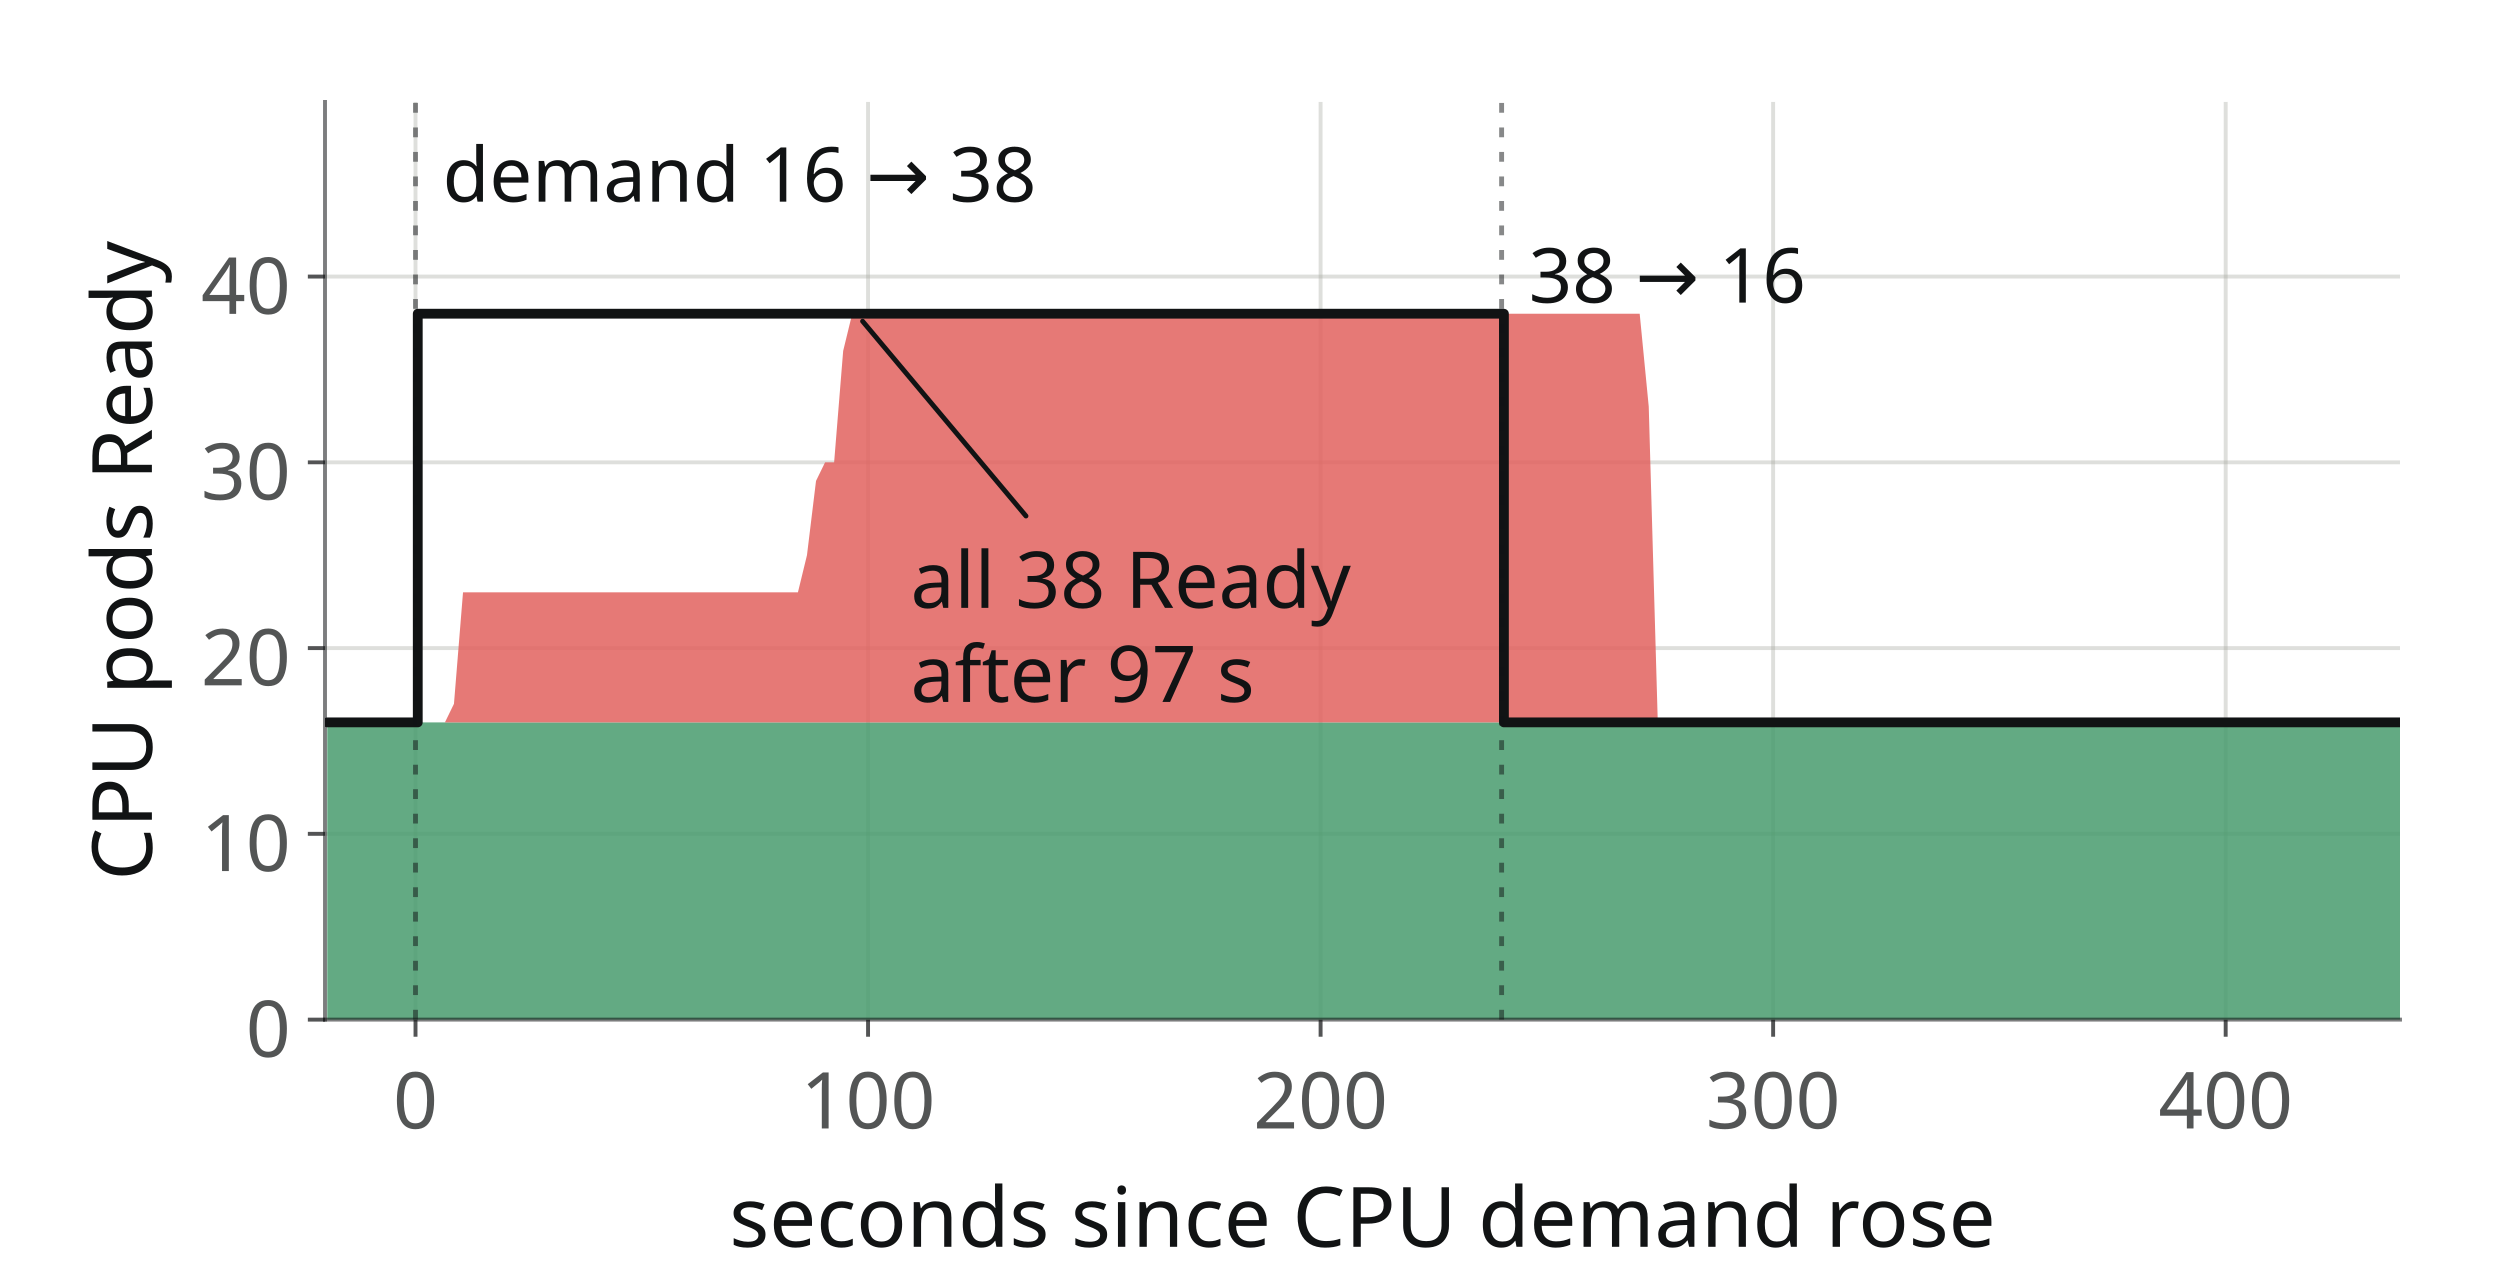
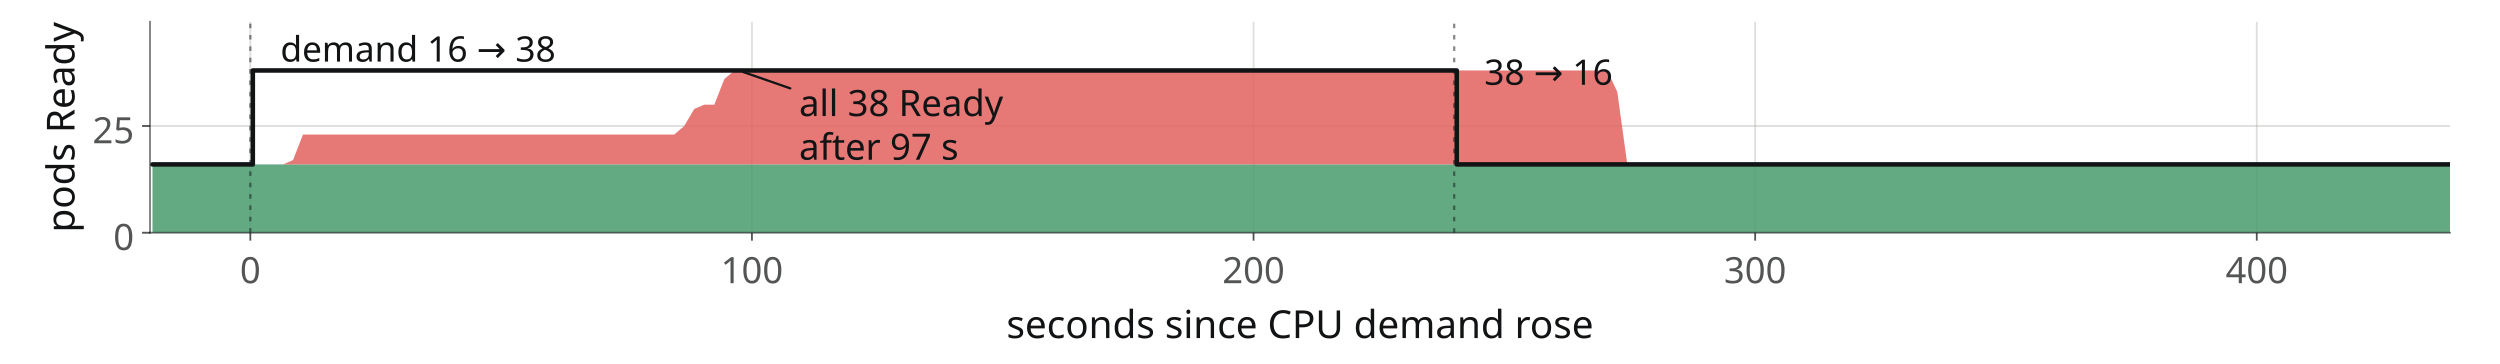
- <svg xmlns="http://www.w3.org/2000/svg" xmlns:xlink="http://www.w3.org/1999/xlink" viewBox="0 0 510 260" version="1.1">
+ <svg xmlns="http://www.w3.org/2000/svg" xmlns:xlink="http://www.w3.org/1999/xlink" viewBox="0 0 1100 160" version="1.1">
  <defs>
    <style type="text/css">*{stroke-linejoin: round; stroke-linecap: butt}</style>
  </defs>
  <g id="figure_1">
    <g id="patch_1">
-       <path d="M 0 260  L 510 260  L 510 0  L 0 0  L 0 260  z " style="fill: none" />
+       <path d="M 0 160  L 1100 160  L 1100 0  L 0 0  L 0 160  z " style="fill: none" />
    </g>
    <g id="axes_1">
      <g id="patch_2">
-         <path d="M 66.3 208  L 489.6 208  L 489.6 20.8  L 66.3 20.8  L 66.3 208  z " style="fill: none" />
+         <path d="M 66 102.4  L 1078 102.4  L 1078 9.6  L 66 9.6  L 66 102.4  z " style="fill: none" />
      </g>
      <g id="matplotlib.axis_1">
        <g id="xtick_1">
          <g id="line2d_1">
-             <path d="M 84.764 208  L 84.764 20.8  " clip-path="url(#pef8123cdf9)" style="fill: none; stroke: #a1a39a; stroke-opacity: 0.35; stroke-width: 0.8; stroke-linecap: round" />
+             <path d="M 110.142 102.4  L 110.142 9.6  " clip-path="url(#p34dd27499a)" style="fill: none; stroke: #a1a39a; stroke-opacity: 0.35; stroke-width: 0.8; stroke-linecap: round" />
          </g>
          <g id="line2d_2">
            <defs>
-               <path id="m167aa34cc9" d="M 0 0  L 0 3.5  " style="stroke: #111314; stroke-opacity: 0.72; stroke-width: 0.8" />
+               <path id="m37e2804819" d="M 0 0  L 0 3.5  " style="stroke: #111314; stroke-opacity: 0.72; stroke-width: 0.8" />
            </defs>
            <g>
-               <use xlink:href="#m167aa34cc9" x="84.764" y="208" style="fill: #111314; fill-opacity: 0.72; stroke: #111314; stroke-opacity: 0.72; stroke-width: 0.8" />
+               <use xlink:href="#m37e2804819" x="110.142" y="102.4" style="fill: #111314; fill-opacity: 0.72; stroke: #111314; stroke-opacity: 0.72; stroke-width: 0.8" />
            </g>
          </g>
          <g id="text_1">
-             <text style="font-size: 16px; font-family: 'Figtree'; text-anchor: middle; fill: #111314; opacity: 0.72" x="84.764" y="230.2" transform="rotate(-0 84.76369 230.2)">0</text>
+             <text style="font-size: 16px; font-family: 'Figtree'; text-anchor: middle; fill: #111314; opacity: 0.72" x="110.142" y="124.6" transform="rotate(-0 110.1419 124.6)">0</text>
          </g>
        </g>
        <g id="xtick_2">
          <g id="line2d_3">
-             <path d="M 177.082 208  L 177.082 20.8  " clip-path="url(#pef8123cdf9)" style="fill: none; stroke: #a1a39a; stroke-opacity: 0.35; stroke-width: 0.8; stroke-linecap: round" />
+             <path d="M 330.851 102.4  L 330.851 9.6  " clip-path="url(#p34dd27499a)" style="fill: none; stroke: #a1a39a; stroke-opacity: 0.35; stroke-width: 0.8; stroke-linecap: round" />
          </g>
          <g id="line2d_4">
            <g>
-               <use xlink:href="#m167aa34cc9" x="177.082" y="208" style="fill: #111314; fill-opacity: 0.72; stroke: #111314; stroke-opacity: 0.72; stroke-width: 0.8" />
+               <use xlink:href="#m37e2804819" x="330.851" y="102.4" style="fill: #111314; fill-opacity: 0.72; stroke: #111314; stroke-opacity: 0.72; stroke-width: 0.8" />
            </g>
          </g>
          <g id="text_2">
-             <text style="font-size: 16px; font-family: 'Figtree'; text-anchor: middle; fill: #111314; opacity: 0.72" x="177.082" y="230.2" transform="rotate(-0 177.0822 230.2)">100</text>
+             <text style="font-size: 16px; font-family: 'Figtree'; text-anchor: middle; fill: #111314; opacity: 0.72" x="330.851" y="124.6" transform="rotate(-0 330.8513 124.6)">100</text>
          </g>
        </g>
        <g id="xtick_3">
          <g id="line2d_5">
-             <path d="M 269.401 208  L 269.401 20.8  " clip-path="url(#pef8123cdf9)" style="fill: none; stroke: #a1a39a; stroke-opacity: 0.35; stroke-width: 0.8; stroke-linecap: round" />
+             <path d="M 551.561 102.4  L 551.561 9.6  " clip-path="url(#p34dd27499a)" style="fill: none; stroke: #a1a39a; stroke-opacity: 0.35; stroke-width: 0.8; stroke-linecap: round" />
          </g>
          <g id="line2d_6">
            <g>
-               <use xlink:href="#m167aa34cc9" x="269.401" y="208" style="fill: #111314; fill-opacity: 0.72; stroke: #111314; stroke-opacity: 0.72; stroke-width: 0.8" />
+               <use xlink:href="#m37e2804819" x="551.561" y="102.4" style="fill: #111314; fill-opacity: 0.72; stroke: #111314; stroke-opacity: 0.72; stroke-width: 0.8" />
            </g>
          </g>
          <g id="text_3">
-             <text style="font-size: 16px; font-family: 'Figtree'; text-anchor: middle; fill: #111314; opacity: 0.72" x="269.401" y="230.2" transform="rotate(-0 269.4006 230.2)">200</text>
+             <text style="font-size: 16px; font-family: 'Figtree'; text-anchor: middle; fill: #111314; opacity: 0.72" x="551.561" y="124.6" transform="rotate(-0 551.5606 124.6)">200</text>
          </g>
        </g>
        <g id="xtick_4">
          <g id="line2d_7">
-             <path d="M 361.719 208  L 361.719 20.8  " clip-path="url(#pef8123cdf9)" style="fill: none; stroke: #a1a39a; stroke-opacity: 0.35; stroke-width: 0.8; stroke-linecap: round" />
+             <path d="M 772.27 102.4  L 772.27 9.6  " clip-path="url(#p34dd27499a)" style="fill: none; stroke: #a1a39a; stroke-opacity: 0.35; stroke-width: 0.8; stroke-linecap: round" />
          </g>
          <g id="line2d_8">
            <g>
-               <use xlink:href="#m167aa34cc9" x="361.719" y="208" style="fill: #111314; fill-opacity: 0.72; stroke: #111314; stroke-opacity: 0.72; stroke-width: 0.8" />
+               <use xlink:href="#m37e2804819" x="772.27" y="102.4" style="fill: #111314; fill-opacity: 0.72; stroke: #111314; stroke-opacity: 0.72; stroke-width: 0.8" />
            </g>
          </g>
          <g id="text_4">
-             <text style="font-size: 16px; font-family: 'Figtree'; text-anchor: middle; fill: #111314; opacity: 0.72" x="361.719" y="230.2" transform="rotate(-0 361.7191 230.2)">300</text>
+             <text style="font-size: 16px; font-family: 'Figtree'; text-anchor: middle; fill: #111314; opacity: 0.72" x="772.27" y="124.6" transform="rotate(-0 772.27 124.6)">300</text>
          </g>
        </g>
        <g id="xtick_5">
          <g id="line2d_9">
-             <path d="M 454.038 208  L 454.038 20.8  " clip-path="url(#pef8123cdf9)" style="fill: none; stroke: #a1a39a; stroke-opacity: 0.35; stroke-width: 0.8; stroke-linecap: round" />
+             <path d="M 992.979 102.4  L 992.979 9.6  " clip-path="url(#p34dd27499a)" style="fill: none; stroke: #a1a39a; stroke-opacity: 0.35; stroke-width: 0.8; stroke-linecap: round" />
          </g>
          <g id="line2d_10">
            <g>
-               <use xlink:href="#m167aa34cc9" x="454.038" y="208" style="fill: #111314; fill-opacity: 0.72; stroke: #111314; stroke-opacity: 0.72; stroke-width: 0.8" />
+               <use xlink:href="#m37e2804819" x="992.979" y="102.4" style="fill: #111314; fill-opacity: 0.72; stroke: #111314; stroke-opacity: 0.72; stroke-width: 0.8" />
            </g>
          </g>
          <g id="text_5">
-             <text style="font-size: 16px; font-family: 'Figtree'; text-anchor: middle; fill: #111314; opacity: 0.72" x="454.038" y="230.2" transform="rotate(-0 454.0375 230.2)">400</text>
+             <text style="font-size: 16px; font-family: 'Figtree'; text-anchor: middle; fill: #111314; opacity: 0.72" x="992.979" y="124.6" transform="rotate(-0 992.9794 124.6)">400</text>
          </g>
        </g>
        <g id="text_6">
-           <text style="font-size: 17px; font-family: 'Figtree'; text-anchor: middle; fill: #111314" x="277.95" y="254.35" transform="rotate(-0 277.95 254.35)">seconds since CPU demand rose</text>
+           <text style="font-size: 17px; font-family: 'Figtree'; text-anchor: middle; fill: #111314" x="572" y="148.75" transform="rotate(-0 572 148.75)">seconds since CPU demand rose</text>
        </g>
      </g>
      <g id="matplotlib.axis_2">
        <g id="ytick_1">
          <g id="line2d_11">
-             <path d="M 66.3 208  L 489.6 208  " clip-path="url(#pef8123cdf9)" style="fill: none; stroke: #a1a39a; stroke-opacity: 0.35; stroke-width: 0.8; stroke-linecap: round" />
+             <path d="M 66 102.4  L 1078 102.4  " clip-path="url(#p34dd27499a)" style="fill: none; stroke: #a1a39a; stroke-opacity: 0.35; stroke-width: 0.8; stroke-linecap: round" />
          </g>
          <g id="line2d_12">
            <defs>
-               <path id="mdaccfb900e" d="M 0 0  L -3.5 0  " style="stroke: #111314; stroke-opacity: 0.72; stroke-width: 0.8" />
+               <path id="md4f923317f" d="M 0 0  L -3.5 0  " style="stroke: #111314; stroke-opacity: 0.72; stroke-width: 0.8" />
            </defs>
            <g>
-               <use xlink:href="#mdaccfb900e" x="66.3" y="208" style="fill: #111314; fill-opacity: 0.72; stroke: #111314; stroke-opacity: 0.72; stroke-width: 0.8" />
+               <use xlink:href="#md4f923317f" x="66" y="102.4" style="fill: #111314; fill-opacity: 0.72; stroke: #111314; stroke-opacity: 0.72; stroke-width: 0.8" />
            </g>
          </g>
          <g id="text_7">
-             <text style="font-size: 16px; font-family: 'Figtree'; text-anchor: end; fill: #111314; opacity: 0.72" x="59.3" y="215.6" transform="rotate(-0 59.3 215.6)">0</text>
+             <text style="font-size: 16px; font-family: 'Figtree'; text-anchor: end; fill: #111314; opacity: 0.72" x="59" y="110" transform="rotate(-0 59 110)">0</text>
          </g>
        </g>
        <g id="ytick_2">
          <g id="line2d_13">
-             <path d="M 66.3 170.105  L 489.6 170.105  " clip-path="url(#pef8123cdf9)" style="fill: none; stroke: #a1a39a; stroke-opacity: 0.35; stroke-width: 0.8; stroke-linecap: round" />
+             <path d="M 66 55.436  L 1078 55.436  " clip-path="url(#p34dd27499a)" style="fill: none; stroke: #a1a39a; stroke-opacity: 0.35; stroke-width: 0.8; stroke-linecap: round" />
          </g>
          <g id="line2d_14">
            <g>
-               <use xlink:href="#mdaccfb900e" x="66.3" y="170.105" style="fill: #111314; fill-opacity: 0.72; stroke: #111314; stroke-opacity: 0.72; stroke-width: 0.8" />
+               <use xlink:href="#md4f923317f" x="66" y="55.436" style="fill: #111314; fill-opacity: 0.72; stroke: #111314; stroke-opacity: 0.72; stroke-width: 0.8" />
            </g>
          </g>
          <g id="text_8">
-             <text style="font-size: 16px; font-family: 'Figtree'; text-anchor: end; fill: #111314; opacity: 0.72" x="59.3" y="177.705" transform="rotate(-0 59.3 177.7053)">10</text>
+             <text style="font-size: 16px; font-family: 'Figtree'; text-anchor: end; fill: #111314; opacity: 0.72" x="59" y="63.036" transform="rotate(-0 59 63.03644)">25</text>
          </g>
        </g>
-         <g id="ytick_3">
-           <g id="line2d_15">
-             <path d="M 66.3 132.211  L 489.6 132.211  " clip-path="url(#pef8123cdf9)" style="fill: none; stroke: #a1a39a; stroke-opacity: 0.35; stroke-width: 0.8; stroke-linecap: round" />
-           </g>
-           <g id="line2d_16">
-             <g>
-               <use xlink:href="#mdaccfb900e" x="66.3" y="132.211" style="fill: #111314; fill-opacity: 0.72; stroke: #111314; stroke-opacity: 0.72; stroke-width: 0.8" />
-             </g>
-           </g>
-           <g id="text_9">
-             <text style="font-size: 16px; font-family: 'Figtree'; text-anchor: end; fill: #111314; opacity: 0.72" x="59.3" y="139.811" transform="rotate(-0 59.3 139.8105)">20</text>
-           </g>
-         </g>
-         <g id="ytick_4">
-           <g id="line2d_17">
-             <path d="M 66.3 94.316  L 489.6 94.316  " clip-path="url(#pef8123cdf9)" style="fill: none; stroke: #a1a39a; stroke-opacity: 0.35; stroke-width: 0.8; stroke-linecap: round" />
-           </g>
-           <g id="line2d_18">
-             <g>
-               <use xlink:href="#mdaccfb900e" x="66.3" y="94.316" style="fill: #111314; fill-opacity: 0.72; stroke: #111314; stroke-opacity: 0.72; stroke-width: 0.8" />
-             </g>
-           </g>
-           <g id="text_10">
-             <text style="font-size: 16px; font-family: 'Figtree'; text-anchor: end; fill: #111314; opacity: 0.72" x="59.3" y="101.916" transform="rotate(-0 59.3 101.9158)">30</text>
-           </g>
-         </g>
-         <g id="ytick_5">
-           <g id="line2d_19">
-             <path d="M 66.3 56.421  L 489.6 56.421  " clip-path="url(#pef8123cdf9)" style="fill: none; stroke: #a1a39a; stroke-opacity: 0.35; stroke-width: 0.8; stroke-linecap: round" />
-           </g>
-           <g id="line2d_20">
-             <g>
-               <use xlink:href="#mdaccfb900e" x="66.3" y="56.421" style="fill: #111314; fill-opacity: 0.72; stroke: #111314; stroke-opacity: 0.72; stroke-width: 0.8" />
-             </g>
-           </g>
-           <g id="text_11">
-             <text style="font-size: 16px; font-family: 'Figtree'; text-anchor: end; fill: #111314; opacity: 0.72" x="59.3" y="64.021" transform="rotate(-0 59.3 64.02105)">40</text>
-           </g>
-         </g>
-         <g id="text_12">
-           <text style="font-size: 17px; font-family: 'Figtree'; text-anchor: middle; fill: #111314" x="30.988" y="114.4" transform="rotate(-90 30.9875 114.4)">CPU pods Ready</text>
+         <g id="text_9">
+           <text style="font-size: 17px; font-family: 'Figtree'; text-anchor: middle; fill: #111314" x="32.782" y="56" transform="rotate(-90 32.7825 56)">pods Ready</text>
        </g>
      </g>
      <g id="FillBetweenPolyCollection_1">
-         <path d="M 66.759 147.368  L 66.759 208  L 68.605 208  L 70.452 208  L 72.298 208  L 74.144 208  L 75.991 208  L 77.837 208  L 79.684 208  L 81.53 208  L 83.377 208  L 85.223 208  L 87.07 208  L 88.916 208  L 90.763 208  L 92.609 208  L 94.456 208  L 96.302 208  L 98.149 208  L 99.995 208  L 101.841 208  L 103.688 208  L 105.534 208  L 107.381 208  L 109.227 208  L 111.074 208  L 112.92 208  L 114.767 208  L 116.613 208  L 118.46 208  L 120.306 208  L 122.153 208  L 123.999 208  L 125.846 208  L 127.692 208  L 129.538 208  L 131.385 208  L 133.231 208  L 135.078 208  L 136.924 208  L 138.771 208  L 140.617 208  L 142.464 208  L 144.31 208  L 146.157 208  L 148.003 208  L 149.85 208  L 151.696 208  L 153.543 208  L 155.389 208  L 157.236 208  L 159.082 208  L 160.929 208  L 162.775 208  L 164.621 208  L 166.468 208  L 168.314 208  L 170.161 208  L 172.007 208  L 173.854 208  L 175.7 208  L 177.547 208  L 179.393 208  L 181.24 208  L 183.086 208  L 184.933 208  L 186.779 208  L 188.626 208  L 190.472 208  L 192.319 208  L 194.165 208  L 196.012 208  L 197.858 208  L 199.704 208  L 201.551 208  L 203.397 208  L 205.244 208  L 207.09 208  L 208.937 208  L 210.783 208  L 212.63 208  L 214.476 208  L 216.323 208  L 218.169 208  L 220.016 208  L 221.862 208  L 223.708 208  L 225.555 208  L 227.401 208  L 229.248 208  L 231.094 208  L 232.941 208  L 234.787 208  L 236.634 208  L 238.48 208  L 240.327 208  L 242.173 208  L 244.02 208  L 245.866 208  L 247.713 208  L 249.559 208  L 251.405 208  L 253.252 208  L 255.098 208  L 256.945 208  L 258.791 208  L 260.638 208  L 262.484 208  L 264.331 208  L 266.177 208  L 268.024 208  L 269.87 208  L 271.717 208  L 273.563 208  L 275.41 208  L 277.256 208  L 279.102 208  L 280.949 208  L 282.795 208  L 284.642 208  L 286.488 208  L 288.335 208  L 290.181 208  L 292.028 208  L 293.874 208  L 295.721 208  L 297.567 208  L 299.414 208  L 301.26 208  L 303.107 208  L 304.953 208  L 306.799 208  L 308.646 208  L 310.492 208  L 312.339 208  L 314.185 208  L 316.032 208  L 317.878 208  L 319.725 208  L 321.571 208  L 323.418 208  L 325.264 208  L 327.111 208  L 328.957 208  L 330.804 208  L 332.65 208  L 334.496 208  L 336.343 208  L 338.189 208  L 340.036 208  L 341.882 208  L 343.729 208  L 345.575 208  L 347.422 208  L 349.268 208  L 351.115 208  L 352.961 208  L 354.808 208  L 356.654 208  L 358.501 208  L 360.347 208  L 362.194 208  L 364.04 208  L 365.887 208  L 367.733 208  L 369.58 208  L 371.426 208  L 373.272 208  L 375.119 208  L 376.965 208  L 378.812 208  L 380.658 208  L 382.505 208  L 384.351 208  L 386.198 208  L 388.044 208  L 389.891 208  L 391.737 208  L 393.584 208  L 395.43 208  L 397.277 208  L 399.123 208  L 400.97 208  L 402.816 208  L 404.663 208  L 406.509 208  L 408.356 208  L 410.202 208  L 412.048 208  L 413.895 208  L 415.741 208  L 417.588 208  L 419.434 208  L 421.281 208  L 423.127 208  L 424.974 208  L 426.82 208  L 428.667 208  L 430.513 208  L 432.359 208  L 434.206 208  L 436.052 208  L 437.899 208  L 439.745 208  L 441.592 208  L 443.438 208  L 445.285 208  L 447.131 208  L 448.978 208  L 450.824 208  L 452.671 208  L 454.517 208  L 456.364 208  L 458.21 208  L 460.057 208  L 461.903 208  L 463.749 208  L 465.596 208  L 467.442 208  L 469.289 208  L 471.135 208  L 472.982 208  L 474.828 208  L 476.675 208  L 478.521 208  L 480.368 208  L 482.214 208  L 484.061 208  L 485.907 208  L 487.754 208  L 489.6 208  L 489.6 147.368  L 489.6 147.368  L 487.754 147.368  L 485.907 147.368  L 484.061 147.368  L 482.214 147.368  L 480.368 147.368  L 478.521 147.368  L 476.675 147.368  L 474.828 147.368  L 472.982 147.368  L 471.135 147.368  L 469.289 147.368  L 467.442 147.368  L 465.596 147.368  L 463.749 147.368  L 461.903 147.368  L 460.057 147.368  L 458.21 147.368  L 456.364 147.368  L 454.517 147.368  L 452.671 147.368  L 450.824 147.368  L 448.978 147.368  L 447.131 147.368  L 445.285 147.368  L 443.438 147.368  L 441.592 147.368  L 439.745 147.368  L 437.899 147.368  L 436.052 147.368  L 434.206 147.368  L 432.359 147.368  L 430.513 147.368  L 428.667 147.368  L 426.82 147.368  L 424.974 147.368  L 423.127 147.368  L 421.281 147.368  L 419.434 147.368  L 417.588 147.368  L 415.741 147.368  L 413.895 147.368  L 412.048 147.368  L 410.202 147.368  L 408.356 147.368  L 406.509 147.368  L 404.663 147.368  L 402.816 147.368  L 400.97 147.368  L 399.123 147.368  L 397.277 147.368  L 395.43 147.368  L 393.584 147.368  L 391.737 147.368  L 389.891 147.368  L 388.044 147.368  L 386.198 147.368  L 384.351 147.368  L 382.505 147.368  L 380.658 147.368  L 378.812 147.368  L 376.965 147.368  L 375.119 147.368  L 373.272 147.368  L 371.426 147.368  L 369.58 147.368  L 367.733 147.368  L 365.887 147.368  L 364.04 147.368  L 362.194 147.368  L 360.347 147.368  L 358.501 147.368  L 356.654 147.368  L 354.808 147.368  L 352.961 147.368  L 351.115 147.368  L 349.268 147.368  L 347.422 147.368  L 345.575 147.368  L 343.729 147.368  L 341.882 147.368  L 340.036 147.368  L 338.189 147.368  L 336.343 147.368  L 334.496 147.368  L 332.65 147.368  L 330.804 147.368  L 328.957 147.368  L 327.111 147.368  L 325.264 147.368  L 323.418 147.368  L 321.571 147.368  L 319.725 147.368  L 317.878 147.368  L 316.032 147.368  L 314.185 147.368  L 312.339 147.368  L 310.492 147.368  L 308.646 147.368  L 306.799 147.368  L 304.953 147.368  L 303.107 147.368  L 301.26 147.368  L 299.414 147.368  L 297.567 147.368  L 295.721 147.368  L 293.874 147.368  L 292.028 147.368  L 290.181 147.368  L 288.335 147.368  L 286.488 147.368  L 284.642 147.368  L 282.795 147.368  L 280.949 147.368  L 279.102 147.368  L 277.256 147.368  L 275.41 147.368  L 273.563 147.368  L 271.717 147.368  L 269.87 147.368  L 268.024 147.368  L 266.177 147.368  L 264.331 147.368  L 262.484 147.368  L 260.638 147.368  L 258.791 147.368  L 256.945 147.368  L 255.098 147.368  L 253.252 147.368  L 251.405 147.368  L 249.559 147.368  L 247.713 147.368  L 245.866 147.368  L 244.02 147.368  L 242.173 147.368  L 240.327 147.368  L 238.48 147.368  L 236.634 147.368  L 234.787 147.368  L 232.941 147.368  L 231.094 147.368  L 229.248 147.368  L 227.401 147.368  L 225.555 147.368  L 223.708 147.368  L 221.862 147.368  L 220.016 147.368  L 218.169 147.368  L 216.323 147.368  L 214.476 147.368  L 212.63 147.368  L 210.783 147.368  L 208.937 147.368  L 207.09 147.368  L 205.244 147.368  L 203.397 147.368  L 201.551 147.368  L 199.704 147.368  L 197.858 147.368  L 196.012 147.368  L 194.165 147.368  L 192.319 147.368  L 190.472 147.368  L 188.626 147.368  L 186.779 147.368  L 184.933 147.368  L 183.086 147.368  L 181.24 147.368  L 179.393 147.368  L 177.547 147.368  L 175.7 147.368  L 173.854 147.368  L 172.007 147.368  L 170.161 147.368  L 168.314 147.368  L 166.468 147.368  L 164.621 147.368  L 162.775 147.368  L 160.929 147.368  L 159.082 147.368  L 157.236 147.368  L 155.389 147.368  L 153.543 147.368  L 151.696 147.368  L 149.85 147.368  L 148.003 147.368  L 146.157 147.368  L 144.31 147.368  L 142.464 147.368  L 140.617 147.368  L 138.771 147.368  L 136.924 147.368  L 135.078 147.368  L 133.231 147.368  L 131.385 147.368  L 129.538 147.368  L 127.692 147.368  L 125.846 147.368  L 123.999 147.368  L 122.153 147.368  L 120.306 147.368  L 118.46 147.368  L 116.613 147.368  L 114.767 147.368  L 112.92 147.368  L 111.074 147.368  L 109.227 147.368  L 107.381 147.368  L 105.534 147.368  L 103.688 147.368  L 101.841 147.368  L 99.995 147.368  L 98.149 147.368  L 96.302 147.368  L 94.456 147.368  L 92.609 147.368  L 90.763 147.368  L 88.916 147.368  L 87.07 147.368  L 85.223 147.368  L 83.377 147.368  L 81.53 147.368  L 79.684 147.368  L 77.837 147.368  L 75.991 147.368  L 74.144 147.368  L 72.298 147.368  L 70.452 147.368  L 68.605 147.368  L 66.759 147.368  z " clip-path="url(#pef8123cdf9)" style="fill: #489b6e; fill-opacity: 0.85" />
+         <path d="M 67.096 72.343  L 67.096 102.4  L 71.511 102.4  L 75.925 102.4  L 80.34 102.4  L 84.754 102.4  L 89.169 102.4  L 93.583 102.4  L 97.997 102.4  L 102.412 102.4  L 106.826 102.4  L 111.241 102.4  L 115.655 102.4  L 120.07 102.4  L 124.484 102.4  L 128.898 102.4  L 133.313 102.4  L 137.727 102.4  L 142.142 102.4  L 146.556 102.4  L 150.97 102.4  L 155.385 102.4  L 159.799 102.4  L 164.214 102.4  L 168.628 102.4  L 173.043 102.4  L 177.457 102.4  L 181.871 102.4  L 186.286 102.4  L 190.7 102.4  L 195.115 102.4  L 199.529 102.4  L 203.943 102.4  L 208.358 102.4  L 212.772 102.4  L 217.187 102.4  L 221.601 102.4  L 226.016 102.4  L 230.43 102.4  L 234.845 102.4  L 239.259 102.4  L 243.673 102.4  L 248.088 102.4  L 252.502 102.4  L 256.917 102.4  L 261.331 102.4  L 265.745 102.4  L 270.16 102.4  L 274.574 102.4  L 278.989 102.4  L 283.403 102.4  L 287.818 102.4  L 292.232 102.4  L 296.647 102.4  L 301.061 102.4  L 305.476 102.4  L 309.89 102.4  L 314.304 102.4  L 318.719 102.4  L 323.133 102.4  L 327.548 102.4  L 331.962 102.4  L 336.376 102.4  L 340.791 102.4  L 345.205 102.4  L 349.62 102.4  L 354.034 102.4  L 358.449 102.4  L 362.863 102.4  L 367.277 102.4  L 371.692 102.4  L 376.106 102.4  L 380.521 102.4  L 384.935 102.4  L 389.35 102.4  L 393.764 102.4  L 398.179 102.4  L 402.593 102.4  L 407.007 102.4  L 411.422 102.4  L 415.836 102.4  L 420.251 102.4  L 424.665 102.4  L 429.079 102.4  L 433.494 102.4  L 437.908 102.4  L 442.323 102.4  L 446.737 102.4  L 451.152 102.4  L 455.566 102.4  L 459.98 102.4  L 464.395 102.4  L 468.809 102.4  L 473.224 102.4  L 477.638 102.4  L 482.053 102.4  L 486.467 102.4  L 490.881 102.4  L 495.296 102.4  L 499.71 102.4  L 504.125 102.4  L 508.539 102.4  L 512.953 102.4  L 517.368 102.4  L 521.782 102.4  L 526.197 102.4  L 530.611 102.4  L 535.025 102.4  L 539.44 102.4  L 543.854 102.4  L 548.269 102.4  L 552.683 102.4  L 557.098 102.4  L 561.512 102.4  L 565.926 102.4  L 570.341 102.4  L 574.755 102.4  L 579.17 102.4  L 583.584 102.4  L 587.998 102.4  L 592.413 102.4  L 596.827 102.4  L 601.242 102.4  L 605.656 102.4  L 610.071 102.4  L 614.485 102.4  L 618.899 102.4  L 623.314 102.4  L 627.728 102.4  L 632.143 102.4  L 636.557 102.4  L 640.972 102.4  L 645.386 102.4  L 649.8 102.4  L 654.215 102.4  L 658.629 102.4  L 663.044 102.4  L 667.458 102.4  L 671.872 102.4  L 676.287 102.4  L 680.701 102.4  L 685.116 102.4  L 689.53 102.4  L 693.945 102.4  L 698.359 102.4  L 702.773 102.4  L 707.188 102.4  L 711.602 102.4  L 716.017 102.4  L 720.431 102.4  L 724.846 102.4  L 729.26 102.4  L 733.675 102.4  L 738.089 102.4  L 742.503 102.4  L 746.918 102.4  L 751.332 102.4  L 755.747 102.4  L 760.161 102.4  L 764.576 102.4  L 768.99 102.4  L 773.404 102.4  L 777.819 102.4  L 782.233 102.4  L 786.648 102.4  L 791.062 102.4  L 795.477 102.4  L 799.891 102.4  L 804.306 102.4  L 808.72 102.4  L 813.134 102.4  L 817.549 102.4  L 821.963 102.4  L 826.378 102.4  L 830.792 102.4  L 835.207 102.4  L 839.621 102.4  L 844.036 102.4  L 848.45 102.4  L 852.864 102.4  L 857.279 102.4  L 861.693 102.4  L 866.108 102.4  L 870.522 102.4  L 874.937 102.4  L 879.351 102.4  L 883.766 102.4  L 888.18 102.4  L 892.594 102.4  L 897.009 102.4  L 901.423 102.4  L 905.838 102.4  L 910.252 102.4  L 914.666 102.4  L 919.081 102.4  L 923.495 102.4  L 927.91 102.4  L 932.324 102.4  L 936.738 102.4  L 941.153 102.4  L 945.567 102.4  L 949.982 102.4  L 954.396 102.4  L 958.811 102.4  L 963.225 102.4  L 967.64 102.4  L 972.054 102.4  L 976.468 102.4  L 980.883 102.4  L 985.297 102.4  L 989.712 102.4  L 994.126 102.4  L 998.54 102.4  L 1002.955 102.4  L 1007.369 102.4  L 1011.784 102.4  L 1016.198 102.4  L 1020.612 102.4  L 1025.027 102.4  L 1029.441 102.4  L 1033.856 102.4  L 1038.27 102.4  L 1042.685 102.4  L 1047.099 102.4  L 1051.514 102.4  L 1055.928 102.4  L 1060.342 102.4  L 1064.757 102.4  L 1069.171 102.4  L 1073.586 102.4  L 1078 102.4  L 1078 72.343  L 1078 72.343  L 1073.586 72.343  L 1069.171 72.343  L 1064.757 72.343  L 1060.342 72.343  L 1055.928 72.343  L 1051.514 72.343  L 1047.099 72.343  L 1042.685 72.343  L 1038.27 72.343  L 1033.856 72.343  L 1029.441 72.343  L 1025.027 72.343  L 1020.612 72.343  L 1016.198 72.343  L 1011.784 72.343  L 1007.369 72.343  L 1002.955 72.343  L 998.54 72.343  L 994.126 72.343  L 989.712 72.343  L 985.297 72.343  L 980.883 72.343  L 976.468 72.343  L 972.054 72.343  L 967.64 72.343  L 963.225 72.343  L 958.811 72.343  L 954.396 72.343  L 949.982 72.343  L 945.567 72.343  L 941.153 72.343  L 936.738 72.343  L 932.324 72.343  L 927.91 72.343  L 923.495 72.343  L 919.081 72.343  L 914.666 72.343  L 910.252 72.343  L 905.838 72.343  L 901.423 72.343  L 897.009 72.343  L 892.594 72.343  L 888.18 72.343  L 883.766 72.343  L 879.351 72.343  L 874.937 72.343  L 870.522 72.343  L 866.108 72.343  L 861.693 72.343  L 857.279 72.343  L 852.864 72.343  L 848.45 72.343  L 844.036 72.343  L 839.621 72.343  L 835.207 72.343  L 830.792 72.343  L 826.378 72.343  L 821.963 72.343  L 817.549 72.343  L 813.134 72.343  L 808.72 72.343  L 804.306 72.343  L 799.891 72.343  L 795.477 72.343  L 791.062 72.343  L 786.648 72.343  L 782.233 72.343  L 777.819 72.343  L 773.404 72.343  L 768.99 72.343  L 764.576 72.343  L 760.161 72.343  L 755.747 72.343  L 751.332 72.343  L 746.918 72.343  L 742.503 72.343  L 738.089 72.343  L 733.675 72.343  L 729.26 72.343  L 724.846 72.343  L 720.431 72.343  L 716.017 72.343  L 711.602 72.343  L 707.188 72.343  L 702.773 72.343  L 698.359 72.343  L 693.945 72.343  L 689.53 72.343  L 685.116 72.343  L 680.701 72.343  L 676.287 72.343  L 671.872 72.343  L 667.458 72.343  L 663.044 72.343  L 658.629 72.343  L 654.215 72.343  L 649.8 72.343  L 645.386 72.343  L 640.972 72.343  L 636.557 72.343  L 632.143 72.343  L 627.728 72.343  L 623.314 72.343  L 618.899 72.343  L 614.485 72.343  L 610.071 72.343  L 605.656 72.343  L 601.242 72.343  L 596.827 72.343  L 592.413 72.343  L 587.998 72.343  L 583.584 72.343  L 579.17 72.343  L 574.755 72.343  L 570.341 72.343  L 565.926 72.343  L 561.512 72.343  L 557.098 72.343  L 552.683 72.343  L 548.269 72.343  L 543.854 72.343  L 539.44 72.343  L 535.025 72.343  L 530.611 72.343  L 526.197 72.343  L 521.782 72.343  L 517.368 72.343  L 512.953 72.343  L 508.539 72.343  L 504.125 72.343  L 499.71 72.343  L 495.296 72.343  L 490.881 72.343  L 486.467 72.343  L 482.053 72.343  L 477.638 72.343  L 473.224 72.343  L 468.809 72.343  L 464.395 72.343  L 459.98 72.343  L 455.566 72.343  L 451.152 72.343  L 446.737 72.343  L 442.323 72.343  L 437.908 72.343  L 433.494 72.343  L 429.079 72.343  L 424.665 72.343  L 420.251 72.343  L 415.836 72.343  L 411.422 72.343  L 407.007 72.343  L 402.593 72.343  L 398.179 72.343  L 393.764 72.343  L 389.35 72.343  L 384.935 72.343  L 380.521 72.343  L 376.106 72.343  L 371.692 72.343  L 367.277 72.343  L 362.863 72.343  L 358.449 72.343  L 354.034 72.343  L 349.62 72.343  L 345.205 72.343  L 340.791 72.343  L 336.376 72.343  L 331.962 72.343  L 327.548 72.343  L 323.133 72.343  L 318.719 72.343  L 314.304 72.343  L 309.89 72.343  L 305.476 72.343  L 301.061 72.343  L 296.647 72.343  L 292.232 72.343  L 287.818 72.343  L 283.403 72.343  L 278.989 72.343  L 274.574 72.343  L 270.16 72.343  L 265.745 72.343  L 261.331 72.343  L 256.917 72.343  L 252.502 72.343  L 248.088 72.343  L 243.673 72.343  L 239.259 72.343  L 234.845 72.343  L 230.43 72.343  L 226.016 72.343  L 221.601 72.343  L 217.187 72.343  L 212.772 72.343  L 208.358 72.343  L 203.943 72.343  L 199.529 72.343  L 195.115 72.343  L 190.7 72.343  L 186.286 72.343  L 181.871 72.343  L 177.457 72.343  L 173.043 72.343  L 168.628 72.343  L 164.214 72.343  L 159.799 72.343  L 155.385 72.343  L 150.97 72.343  L 146.556 72.343  L 142.142 72.343  L 137.727 72.343  L 133.313 72.343  L 128.898 72.343  L 124.484 72.343  L 120.07 72.343  L 115.655 72.343  L 111.241 72.343  L 106.826 72.343  L 102.412 72.343  L 97.997 72.343  L 93.583 72.343  L 89.169 72.343  L 84.754 72.343  L 80.34 72.343  L 75.925 72.343  L 71.511 72.343  L 67.096 72.343  z " clip-path="url(#p34dd27499a)" style="fill: #489b6e; fill-opacity: 0.85" />
      </g>
      <g id="FillBetweenPolyCollection_2">
-         <path d="M 66.759 147.368  L 66.759 147.368  L 68.605 147.368  L 70.452 147.368  L 72.298 147.368  L 74.144 147.368  L 75.991 147.368  L 77.837 147.368  L 79.684 147.368  L 81.53 147.368  L 83.377 147.368  L 85.223 147.368  L 87.07 147.368  L 88.916 147.368  L 90.763 147.368  L 92.609 147.368  L 94.456 147.368  L 96.302 147.368  L 98.149 147.368  L 99.995 147.368  L 101.841 147.368  L 103.688 147.368  L 105.534 147.368  L 107.381 147.368  L 109.227 147.368  L 111.074 147.368  L 112.92 147.368  L 114.767 147.368  L 116.613 147.368  L 118.46 147.368  L 120.306 147.368  L 122.153 147.368  L 123.999 147.368  L 125.846 147.368  L 127.692 147.368  L 129.538 147.368  L 131.385 147.368  L 133.231 147.368  L 135.078 147.368  L 136.924 147.368  L 138.771 147.368  L 140.617 147.368  L 142.464 147.368  L 144.31 147.368  L 146.157 147.368  L 148.003 147.368  L 149.85 147.368  L 151.696 147.368  L 153.543 147.368  L 155.389 147.368  L 157.236 147.368  L 159.082 147.368  L 160.929 147.368  L 162.775 147.368  L 164.621 147.368  L 166.468 147.368  L 168.314 147.368  L 170.161 147.368  L 172.007 147.368  L 173.854 147.368  L 175.7 147.368  L 177.547 147.368  L 179.393 147.368  L 181.24 147.368  L 183.086 147.368  L 184.933 147.368  L 186.779 147.368  L 188.626 147.368  L 190.472 147.368  L 192.319 147.368  L 194.165 147.368  L 196.012 147.368  L 197.858 147.368  L 199.704 147.368  L 201.551 147.368  L 203.397 147.368  L 205.244 147.368  L 207.09 147.368  L 208.937 147.368  L 210.783 147.368  L 212.63 147.368  L 214.476 147.368  L 216.323 147.368  L 218.169 147.368  L 220.016 147.368  L 221.862 147.368  L 223.708 147.368  L 225.555 147.368  L 227.401 147.368  L 229.248 147.368  L 231.094 147.368  L 232.941 147.368  L 234.787 147.368  L 236.634 147.368  L 238.48 147.368  L 240.327 147.368  L 242.173 147.368  L 244.02 147.368  L 245.866 147.368  L 247.713 147.368  L 249.559 147.368  L 251.405 147.368  L 253.252 147.368  L 255.098 147.368  L 256.945 147.368  L 258.791 147.368  L 260.638 147.368  L 262.484 147.368  L 264.331 147.368  L 266.177 147.368  L 268.024 147.368  L 269.87 147.368  L 271.717 147.368  L 273.563 147.368  L 275.41 147.368  L 277.256 147.368  L 279.102 147.368  L 280.949 147.368  L 282.795 147.368  L 284.642 147.368  L 286.488 147.368  L 288.335 147.368  L 290.181 147.368  L 292.028 147.368  L 293.874 147.368  L 295.721 147.368  L 297.567 147.368  L 299.414 147.368  L 301.26 147.368  L 303.107 147.368  L 304.953 147.368  L 306.799 147.368  L 308.646 147.368  L 310.492 147.368  L 312.339 147.368  L 314.185 147.368  L 316.032 147.368  L 317.878 147.368  L 319.725 147.368  L 321.571 147.368  L 323.418 147.368  L 325.264 147.368  L 327.111 147.368  L 328.957 147.368  L 330.804 147.368  L 332.65 147.368  L 334.496 147.368  L 336.343 147.368  L 338.189 147.368  L 340.036 147.368  L 341.882 147.368  L 343.729 147.368  L 345.575 147.368  L 347.422 147.368  L 349.268 147.368  L 351.115 147.368  L 352.961 147.368  L 354.808 147.368  L 356.654 147.368  L 358.501 147.368  L 360.347 147.368  L 362.194 147.368  L 364.04 147.368  L 365.887 147.368  L 367.733 147.368  L 369.58 147.368  L 371.426 147.368  L 373.272 147.368  L 375.119 147.368  L 376.965 147.368  L 378.812 147.368  L 380.658 147.368  L 382.505 147.368  L 384.351 147.368  L 386.198 147.368  L 388.044 147.368  L 389.891 147.368  L 391.737 147.368  L 393.584 147.368  L 395.43 147.368  L 397.277 147.368  L 399.123 147.368  L 400.97 147.368  L 402.816 147.368  L 404.663 147.368  L 406.509 147.368  L 408.356 147.368  L 410.202 147.368  L 412.048 147.368  L 413.895 147.368  L 415.741 147.368  L 417.588 147.368  L 419.434 147.368  L 421.281 147.368  L 423.127 147.368  L 424.974 147.368  L 426.82 147.368  L 428.667 147.368  L 430.513 147.368  L 432.359 147.368  L 434.206 147.368  L 436.052 147.368  L 437.899 147.368  L 439.745 147.368  L 441.592 147.368  L 443.438 147.368  L 445.285 147.368  L 447.131 147.368  L 448.978 147.368  L 450.824 147.368  L 452.671 147.368  L 454.517 147.368  L 456.364 147.368  L 458.21 147.368  L 460.057 147.368  L 461.903 147.368  L 463.749 147.368  L 465.596 147.368  L 467.442 147.368  L 469.289 147.368  L 471.135 147.368  L 472.982 147.368  L 474.828 147.368  L 476.675 147.368  L 478.521 147.368  L 480.368 147.368  L 482.214 147.368  L 484.061 147.368  L 485.907 147.368  L 487.754 147.368  L 489.6 147.368  L 489.6 147.368  L 489.6 147.368  L 487.754 147.368  L 485.907 147.368  L 484.061 147.368  L 482.214 147.368  L 480.368 147.368  L 478.521 147.368  L 476.675 147.368  L 474.828 147.368  L 472.982 147.368  L 471.135 147.368  L 469.289 147.368  L 467.442 147.368  L 465.596 147.368  L 463.749 147.368  L 461.903 147.368  L 460.057 147.368  L 458.21 147.368  L 456.364 147.368  L 454.517 147.368  L 452.671 147.368  L 450.824 147.368  L 448.978 147.368  L 447.131 147.368  L 445.285 147.368  L 443.438 147.368  L 441.592 147.368  L 439.745 147.368  L 437.899 147.368  L 436.052 147.368  L 434.206 147.368  L 432.359 147.368  L 430.513 147.368  L 428.667 147.368  L 426.82 147.368  L 424.974 147.368  L 423.127 147.368  L 421.281 147.368  L 419.434 147.368  L 417.588 147.368  L 415.741 147.368  L 413.895 147.368  L 412.048 147.368  L 410.202 147.368  L 408.356 147.368  L 406.509 147.368  L 404.663 147.368  L 402.816 147.368  L 400.97 147.368  L 399.123 147.368  L 397.277 147.368  L 395.43 147.368  L 393.584 147.368  L 391.737 147.368  L 389.891 147.368  L 388.044 147.368  L 386.198 147.368  L 384.351 147.368  L 382.505 147.368  L 380.658 147.368  L 378.812 147.368  L 376.965 147.368  L 375.119 147.368  L 373.272 147.368  L 371.426 147.368  L 369.58 147.368  L 367.733 147.368  L 365.887 147.368  L 364.04 147.368  L 362.194 147.368  L 360.347 147.368  L 358.501 147.368  L 356.654 147.368  L 354.808 147.368  L 352.961 147.368  L 351.115 147.368  L 349.268 147.368  L 347.422 147.368  L 345.575 147.368  L 343.729 147.368  L 341.882 147.368  L 340.036 147.368  L 338.189 147.368  L 336.343 82.947  L 334.496 64  L 332.65 64  L 330.804 64  L 328.957 64  L 327.111 64  L 325.264 64  L 323.418 64  L 321.571 64  L 319.725 64  L 317.878 64  L 316.032 64  L 314.185 64  L 312.339 64  L 310.492 64  L 308.646 64  L 306.799 64  L 304.953 64  L 303.107 64  L 301.26 64  L 299.414 64  L 297.567 64  L 295.721 64  L 293.874 64  L 292.028 64  L 290.181 64  L 288.335 64  L 286.488 64  L 284.642 64  L 282.795 64  L 280.949 64  L 279.102 64  L 277.256 64  L 275.41 64  L 273.563 64  L 271.717 64  L 269.87 64  L 268.024 64  L 266.177 64  L 264.331 64  L 262.484 64  L 260.638 64  L 258.791 64  L 256.945 64  L 255.098 64  L 253.252 64  L 251.405 64  L 249.559 64  L 247.713 64  L 245.866 64  L 244.02 64  L 242.173 64  L 240.327 64  L 238.48 64  L 236.634 64  L 234.787 64  L 232.941 64  L 231.094 64  L 229.248 64  L 227.401 64  L 225.555 64  L 223.708 64  L 221.862 64  L 220.016 64  L 218.169 64  L 216.323 64  L 214.476 64  L 212.63 64  L 210.783 64  L 208.937 64  L 207.09 64  L 205.244 64  L 203.397 64  L 201.551 64  L 199.704 64  L 197.858 64  L 196.012 64  L 194.165 64  L 192.319 64  L 190.472 64  L 188.626 64  L 186.779 64  L 184.933 64  L 183.086 64  L 181.24 64  L 179.393 64  L 177.547 64  L 175.7 64  L 173.854 64  L 172.007 71.579  L 170.161 94.316  L 168.314 94.316  L 166.468 98.105  L 164.621 113.263  L 162.775 120.842  L 160.929 120.842  L 159.082 120.842  L 157.236 120.842  L 155.389 120.842  L 153.543 120.842  L 151.696 120.842  L 149.85 120.842  L 148.003 120.842  L 146.157 120.842  L 144.31 120.842  L 142.464 120.842  L 140.617 120.842  L 138.771 120.842  L 136.924 120.842  L 135.078 120.842  L 133.231 120.842  L 131.385 120.842  L 129.538 120.842  L 127.692 120.842  L 125.846 120.842  L 123.999 120.842  L 122.153 120.842  L 120.306 120.842  L 118.46 120.842  L 116.613 120.842  L 114.767 120.842  L 112.92 120.842  L 111.074 120.842  L 109.227 120.842  L 107.381 120.842  L 105.534 120.842  L 103.688 120.842  L 101.841 120.842  L 99.995 120.842  L 98.149 120.842  L 96.302 120.842  L 94.456 120.842  L 92.609 143.579  L 90.763 147.368  L 88.916 147.368  L 87.07 147.368  L 85.223 147.368  L 83.377 147.368  L 81.53 147.368  L 79.684 147.368  L 77.837 147.368  L 75.991 147.368  L 74.144 147.368  L 72.298 147.368  L 70.452 147.368  L 68.605 147.368  L 66.759 147.368  z " clip-path="url(#pef8123cdf9)" style="fill: #e2625e; fill-opacity: 0.85" />
+         <path d="M 67.096 72.343  L 67.096 72.343  L 71.511 72.343  L 75.925 72.343  L 80.34 72.343  L 84.754 72.343  L 89.169 72.343  L 93.583 72.343  L 97.997 72.343  L 102.412 72.343  L 106.826 72.343  L 111.241 72.343  L 115.655 72.343  L 120.07 72.343  L 124.484 72.343  L 128.898 72.343  L 133.313 72.343  L 137.727 72.343  L 142.142 72.343  L 146.556 72.343  L 150.97 72.343  L 155.385 72.343  L 159.799 72.343  L 164.214 72.343  L 168.628 72.343  L 173.043 72.343  L 177.457 72.343  L 181.871 72.343  L 186.286 72.343  L 190.7 72.343  L 195.115 72.343  L 199.529 72.343  L 203.943 72.343  L 208.358 72.343  L 212.772 72.343  L 217.187 72.343  L 221.601 72.343  L 226.016 72.343  L 230.43 72.343  L 234.845 72.343  L 239.259 72.343  L 243.673 72.343  L 248.088 72.343  L 252.502 72.343  L 256.917 72.343  L 261.331 72.343  L 265.745 72.343  L 270.16 72.343  L 274.574 72.343  L 278.989 72.343  L 283.403 72.343  L 287.818 72.343  L 292.232 72.343  L 296.647 72.343  L 301.061 72.343  L 305.476 72.343  L 309.89 72.343  L 314.304 72.343  L 318.719 72.343  L 323.133 72.343  L 327.548 72.343  L 331.962 72.343  L 336.376 72.343  L 340.791 72.343  L 345.205 72.343  L 349.62 72.343  L 354.034 72.343  L 358.449 72.343  L 362.863 72.343  L 367.277 72.343  L 371.692 72.343  L 376.106 72.343  L 380.521 72.343  L 384.935 72.343  L 389.35 72.343  L 393.764 72.343  L 398.179 72.343  L 402.593 72.343  L 407.007 72.343  L 411.422 72.343  L 415.836 72.343  L 420.251 72.343  L 424.665 72.343  L 429.079 72.343  L 433.494 72.343  L 437.908 72.343  L 442.323 72.343  L 446.737 72.343  L 451.152 72.343  L 455.566 72.343  L 459.98 72.343  L 464.395 72.343  L 468.809 72.343  L 473.224 72.343  L 477.638 72.343  L 482.053 72.343  L 486.467 72.343  L 490.881 72.343  L 495.296 72.343  L 499.71 72.343  L 504.125 72.343  L 508.539 72.343  L 512.953 72.343  L 517.368 72.343  L 521.782 72.343  L 526.197 72.343  L 530.611 72.343  L 535.025 72.343  L 539.44 72.343  L 543.854 72.343  L 548.269 72.343  L 552.683 72.343  L 557.098 72.343  L 561.512 72.343  L 565.926 72.343  L 570.341 72.343  L 574.755 72.343  L 579.17 72.343  L 583.584 72.343  L 587.998 72.343  L 592.413 72.343  L 596.827 72.343  L 601.242 72.343  L 605.656 72.343  L 610.071 72.343  L 614.485 72.343  L 618.899 72.343  L 623.314 72.343  L 627.728 72.343  L 632.143 72.343  L 636.557 72.343  L 640.972 72.343  L 645.386 72.343  L 649.8 72.343  L 654.215 72.343  L 658.629 72.343  L 663.044 72.343  L 667.458 72.343  L 671.872 72.343  L 676.287 72.343  L 680.701 72.343  L 685.116 72.343  L 689.53 72.343  L 693.945 72.343  L 698.359 72.343  L 702.773 72.343  L 707.188 72.343  L 711.602 72.343  L 716.017 72.343  L 720.431 72.343  L 724.846 72.343  L 729.26 72.343  L 733.675 72.343  L 738.089 72.343  L 742.503 72.343  L 746.918 72.343  L 751.332 72.343  L 755.747 72.343  L 760.161 72.343  L 764.576 72.343  L 768.99 72.343  L 773.404 72.343  L 777.819 72.343  L 782.233 72.343  L 786.648 72.343  L 791.062 72.343  L 795.477 72.343  L 799.891 72.343  L 804.306 72.343  L 808.72 72.343  L 813.134 72.343  L 817.549 72.343  L 821.963 72.343  L 826.378 72.343  L 830.792 72.343  L 835.207 72.343  L 839.621 72.343  L 844.036 72.343  L 848.45 72.343  L 852.864 72.343  L 857.279 72.343  L 861.693 72.343  L 866.108 72.343  L 870.522 72.343  L 874.937 72.343  L 879.351 72.343  L 883.766 72.343  L 888.18 72.343  L 892.594 72.343  L 897.009 72.343  L 901.423 72.343  L 905.838 72.343  L 910.252 72.343  L 914.666 72.343  L 919.081 72.343  L 923.495 72.343  L 927.91 72.343  L 932.324 72.343  L 936.738 72.343  L 941.153 72.343  L 945.567 72.343  L 949.982 72.343  L 954.396 72.343  L 958.811 72.343  L 963.225 72.343  L 967.64 72.343  L 972.054 72.343  L 976.468 72.343  L 980.883 72.343  L 985.297 72.343  L 989.712 72.343  L 994.126 72.343  L 998.54 72.343  L 1002.955 72.343  L 1007.369 72.343  L 1011.784 72.343  L 1016.198 72.343  L 1020.612 72.343  L 1025.027 72.343  L 1029.441 72.343  L 1033.856 72.343  L 1038.27 72.343  L 1042.685 72.343  L 1047.099 72.343  L 1051.514 72.343  L 1055.928 72.343  L 1060.342 72.343  L 1064.757 72.343  L 1069.171 72.343  L 1073.586 72.343  L 1078 72.343  L 1078 72.343  L 1078 72.343  L 1073.586 72.343  L 1069.171 72.343  L 1064.757 72.343  L 1060.342 72.343  L 1055.928 72.343  L 1051.514 72.343  L 1047.099 72.343  L 1042.685 72.343  L 1038.27 72.343  L 1033.856 72.343  L 1029.441 72.343  L 1025.027 72.343  L 1020.612 72.343  L 1016.198 72.343  L 1011.784 72.343  L 1007.369 72.343  L 1002.955 72.343  L 998.54 72.343  L 994.126 72.343  L 989.712 72.343  L 985.297 72.343  L 980.883 72.343  L 976.468 72.343  L 972.054 72.343  L 967.64 72.343  L 963.225 72.343  L 958.811 72.343  L 954.396 72.343  L 949.982 72.343  L 945.567 72.343  L 941.153 72.343  L 936.738 72.343  L 932.324 72.343  L 927.91 72.343  L 923.495 72.343  L 919.081 72.343  L 914.666 72.343  L 910.252 72.343  L 905.838 72.343  L 901.423 72.343  L 897.009 72.343  L 892.594 72.343  L 888.18 72.343  L 883.766 72.343  L 879.351 72.343  L 874.937 72.343  L 870.522 72.343  L 866.108 72.343  L 861.693 72.343  L 857.279 72.343  L 852.864 72.343  L 848.45 72.343  L 844.036 72.343  L 839.621 72.343  L 835.207 72.343  L 830.792 72.343  L 826.378 72.343  L 821.963 72.343  L 817.549 72.343  L 813.134 72.343  L 808.72 72.343  L 804.306 72.343  L 799.891 72.343  L 795.477 72.343  L 791.062 72.343  L 786.648 72.343  L 782.233 72.343  L 777.819 72.343  L 773.404 72.343  L 768.99 72.343  L 764.576 72.343  L 760.161 72.343  L 755.747 72.343  L 751.332 72.343  L 746.918 72.343  L 742.503 72.343  L 738.089 72.343  L 733.675 72.343  L 729.26 72.343  L 724.846 72.343  L 720.431 72.343  L 716.017 72.343  L 711.602 40.408  L 707.188 31.015  L 702.773 31.015  L 698.359 31.015  L 693.945 31.015  L 689.53 31.015  L 685.116 31.015  L 680.701 31.015  L 676.287 31.015  L 671.872 31.015  L 667.458 31.015  L 663.044 31.015  L 658.629 31.015  L 654.215 31.015  L 649.8 31.015  L 645.386 31.015  L 640.972 31.015  L 636.557 31.015  L 632.143 31.015  L 627.728 31.015  L 623.314 31.015  L 618.899 31.015  L 614.485 31.015  L 610.071 31.015  L 605.656 31.015  L 601.242 31.015  L 596.827 31.015  L 592.413 31.015  L 587.998 31.015  L 583.584 31.015  L 579.17 31.015  L 574.755 31.015  L 570.341 31.015  L 565.926 31.015  L 561.512 31.015  L 557.098 31.015  L 552.683 31.015  L 548.269 31.015  L 543.854 31.015  L 539.44 31.015  L 535.025 31.015  L 530.611 31.015  L 526.197 31.015  L 521.782 31.015  L 517.368 31.015  L 512.953 31.015  L 508.539 31.015  L 504.125 31.015  L 499.71 31.015  L 495.296 31.015  L 490.881 31.015  L 486.467 31.015  L 482.053 31.015  L 477.638 31.015  L 473.224 31.015  L 468.809 31.015  L 464.395 31.015  L 459.98 31.015  L 455.566 31.015  L 451.152 31.015  L 446.737 31.015  L 442.323 31.015  L 437.908 31.015  L 433.494 31.015  L 429.079 31.015  L 424.665 31.015  L 420.251 31.015  L 415.836 31.015  L 411.422 31.015  L 407.007 31.015  L 402.593 31.015  L 398.179 31.015  L 393.764 31.015  L 389.35 31.015  L 384.935 31.015  L 380.521 31.015  L 376.106 31.015  L 371.692 31.015  L 367.277 31.015  L 362.863 31.015  L 358.449 31.015  L 354.034 31.015  L 349.62 31.015  L 345.205 31.015  L 340.791 31.015  L 336.376 31.015  L 331.962 31.015  L 327.548 31.015  L 323.133 31.015  L 318.719 34.772  L 314.304 46.044  L 309.89 46.044  L 305.476 47.922  L 301.061 55.436  L 296.647 59.194  L 292.232 59.194  L 287.818 59.194  L 283.403 59.194  L 278.989 59.194  L 274.574 59.194  L 270.16 59.194  L 265.745 59.194  L 261.331 59.194  L 256.917 59.194  L 252.502 59.194  L 248.088 59.194  L 243.673 59.194  L 239.259 59.194  L 234.845 59.194  L 230.43 59.194  L 226.016 59.194  L 221.601 59.194  L 217.187 59.194  L 212.772 59.194  L 208.358 59.194  L 203.943 59.194  L 199.529 59.194  L 195.115 59.194  L 190.7 59.194  L 186.286 59.194  L 181.871 59.194  L 177.457 59.194  L 173.043 59.194  L 168.628 59.194  L 164.214 59.194  L 159.799 59.194  L 155.385 59.194  L 150.97 59.194  L 146.556 59.194  L 142.142 59.194  L 137.727 59.194  L 133.313 59.194  L 128.898 70.465  L 124.484 72.343  L 120.07 72.343  L 115.655 72.343  L 111.241 72.343  L 106.826 72.343  L 102.412 72.343  L 97.997 72.343  L 93.583 72.343  L 89.169 72.343  L 84.754 72.343  L 80.34 72.343  L 75.925 72.343  L 71.511 72.343  L 67.096 72.343  z " clip-path="url(#p34dd27499a)" style="fill: #e2625e; fill-opacity: 0.85" />
      </g>
-       <g id="line2d_21">
-         <path d="M 66.759 147.368  L 85.223 147.368  L 85.223 64  L 306.799 64  L 306.799 147.368  L 489.6 147.368  L 489.6 147.368  " clip-path="url(#pef8123cdf9)" style="fill: none; stroke: #111314; stroke-width: 2; stroke-linecap: round" />
+       <g id="line2d_15">
+         <path d="M 67.096 72.343  L 111.241 72.343  L 111.241 31.015  L 640.972 31.015  L 640.972 72.343  L 1078 72.343  L 1078 72.343  " clip-path="url(#p34dd27499a)" style="fill: none; stroke: #111314; stroke-width: 2; stroke-linecap: round" />
      </g>
-       <g id="line2d_22">
-         <path d="M 84.764 208  L 84.764 20.8  " clip-path="url(#pef8123cdf9)" style="fill: none; stroke-dasharray: 2,3; stroke-dashoffset: 0; stroke: #111314; stroke-opacity: 0.5" />
+       <g id="line2d_16">
+         <path d="M 110.142 102.4  L 110.142 9.6  " clip-path="url(#p34dd27499a)" style="fill: none; stroke-dasharray: 2,3; stroke-dashoffset: 0; stroke: #111314; stroke-opacity: 0.5" />
      </g>
-       <g id="line2d_23">
-         <path d="M 306.328 208  L 306.328 20.8  " clip-path="url(#pef8123cdf9)" style="fill: none; stroke-dasharray: 2,3; stroke-dashoffset: 0; stroke: #111314; stroke-opacity: 0.5" />
+       <g id="line2d_17">
+         <path d="M 639.845 102.4  L 639.845 9.6  " clip-path="url(#p34dd27499a)" style="fill: none; stroke-dasharray: 2,3; stroke-dashoffset: 0; stroke: #111314; stroke-opacity: 0.5" />
      </g>
      <g id="patch_3">
-         <path d="M 66.3 208  L 66.3 20.8  " style="fill: none; stroke: #111314; stroke-opacity: 0.55; stroke-width: 0.8; stroke-linejoin: miter; stroke-linecap: square" />
+         <path d="M 66 102.4  L 66 9.6  " style="fill: none; stroke: #111314; stroke-opacity: 0.55; stroke-width: 0.8; stroke-linejoin: miter; stroke-linecap: square" />
      </g>
      <g id="patch_4">
-         <path d="M 66.3 208  L 489.6 208  " style="fill: none; stroke: #111314; stroke-opacity: 0.55; stroke-width: 0.8; stroke-linejoin: miter; stroke-linecap: square" />
+         <path d="M 66 102.4  L 1078 102.4  " style="fill: none; stroke: #111314; stroke-opacity: 0.55; stroke-width: 0.8; stroke-linejoin: miter; stroke-linecap: square" />
      </g>
-       <g id="text_13">
-         <text style="font-size: 15.5px; font-family: 'Figtree'; text-anchor: start; fill: #111314" x="90.303" y="41.141" transform="rotate(-0 90.3028 41.141)">demand 16 → 38</text>
+       <g id="text_10">
+         <text style="font-size: 15.5px; font-family: 'Figtree'; text-anchor: start; fill: #111314" x="123.384" y="27.109" transform="rotate(-0 123.3844 27.109)">demand 16 → 38</text>
      </g>
-       <g id="text_14">
-         <text style="font-size: 15.5px; font-family: 'Figtree'; text-anchor: start; fill: #111314" x="311.867" y="61.733" transform="rotate(-0 311.8672 61.733)">38 → 16</text>
+       <g id="text_11">
+         <text style="font-size: 15.5px; font-family: 'Figtree'; text-anchor: start; fill: #111314" x="653.087" y="37.317" transform="rotate(-0 653.0872 37.317)">38 → 16</text>
      </g>
      <g id="patch_5">
-         <path d="M 209.297 105.265  Q 192.633 85.4 175.969 65.534  " style="fill: none; stroke: #111314; stroke-linecap: round" />
+         <path d="M 347.715 38.887  Q 337.359 35.28 327.003 31.674  " style="fill: none; stroke: #111314; stroke-linecap: round" />
      </g>
-       <g id="text_15">
-         <text style="font-size: 16px; font-family: 'Figtree'; fill: #111314" transform="translate(185.7601 124)">all 38 Ready</text>
-         <text style="font-size: 16px; font-family: 'Figtree'; fill: #111314" transform="translate(185.7601 143.2)">after 97 s</text>
+       <g id="text_12">
+         <text style="font-size: 16px; font-family: 'Figtree'; fill: #111314" transform="translate(351.5979 51.07692)">all 38 Ready</text>
+         <text style="font-size: 16px; font-family: 'Figtree'; fill: #111314" transform="translate(351.5979 70.27692)">after 97 s</text>
      </g>
    </g>
  </g>
  <defs>
-     <clipPath id="pef8123cdf9">
-       <rect x="66.3" y="20.8" width="423.3" height="187.2" />
+     <clipPath id="p34dd27499a">
+       <rect x="66" y="9.6" width="1012" height="92.8" />
    </clipPath>
  </defs>
</svg>
